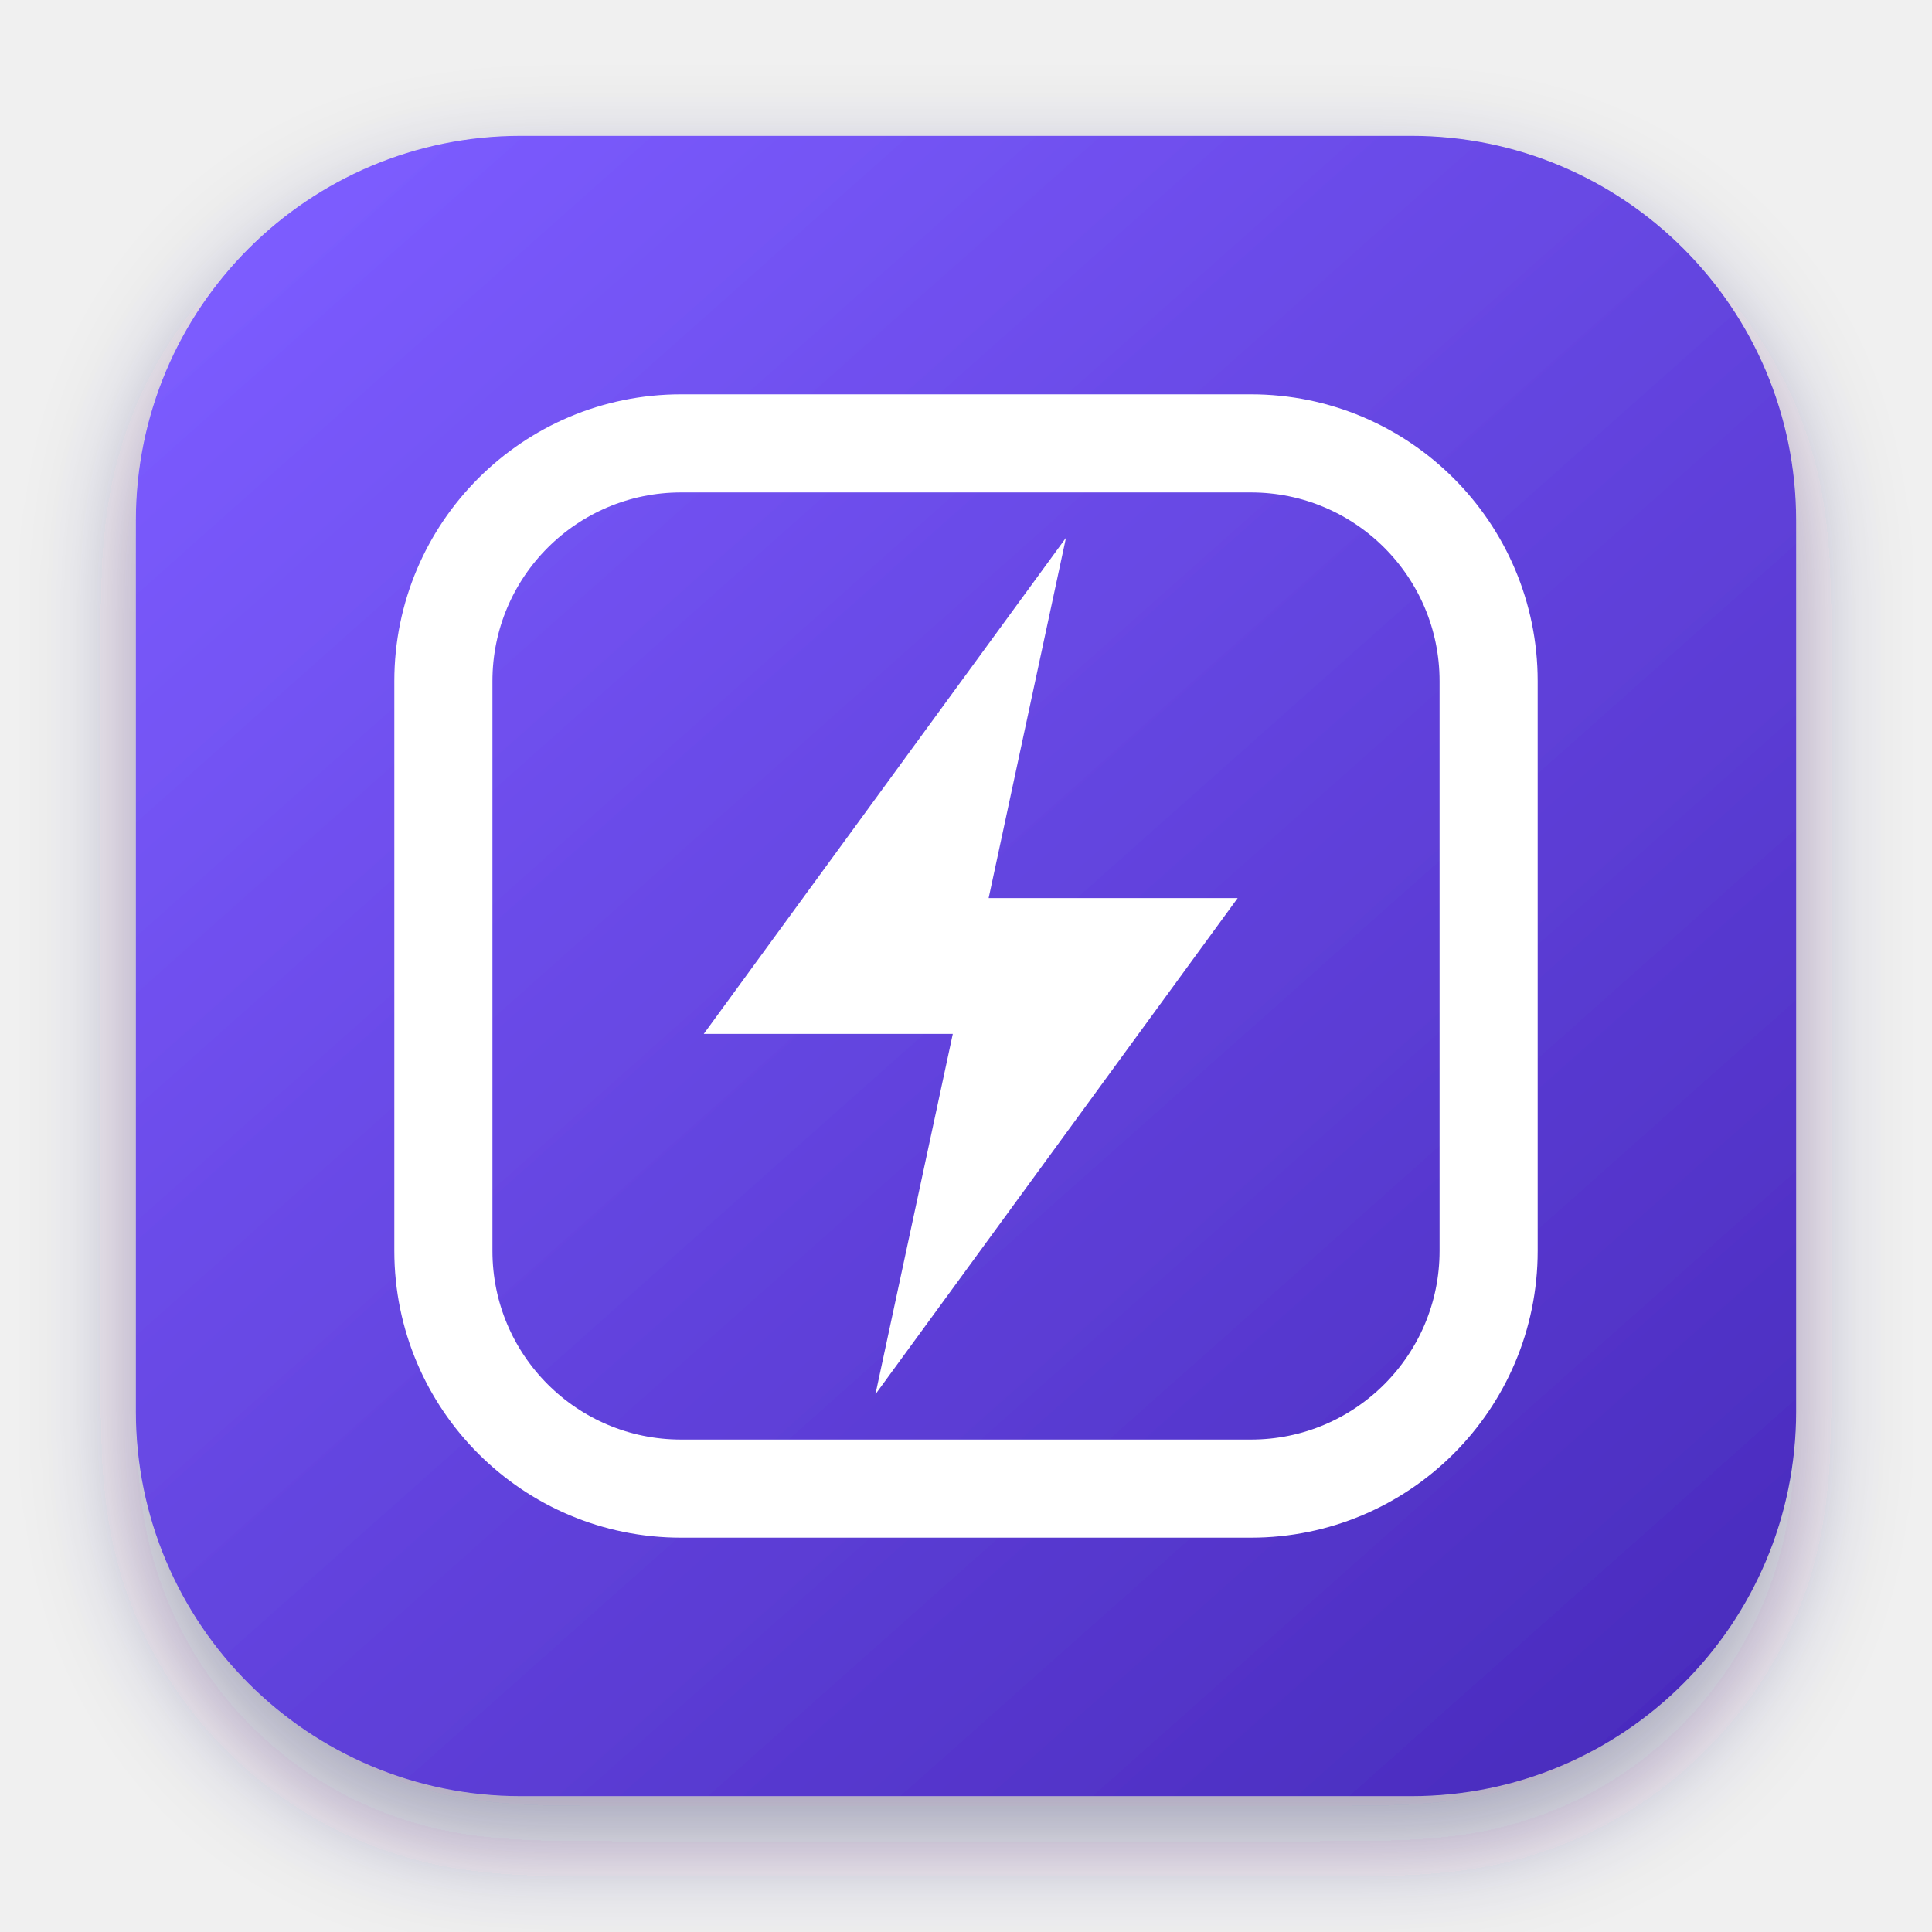
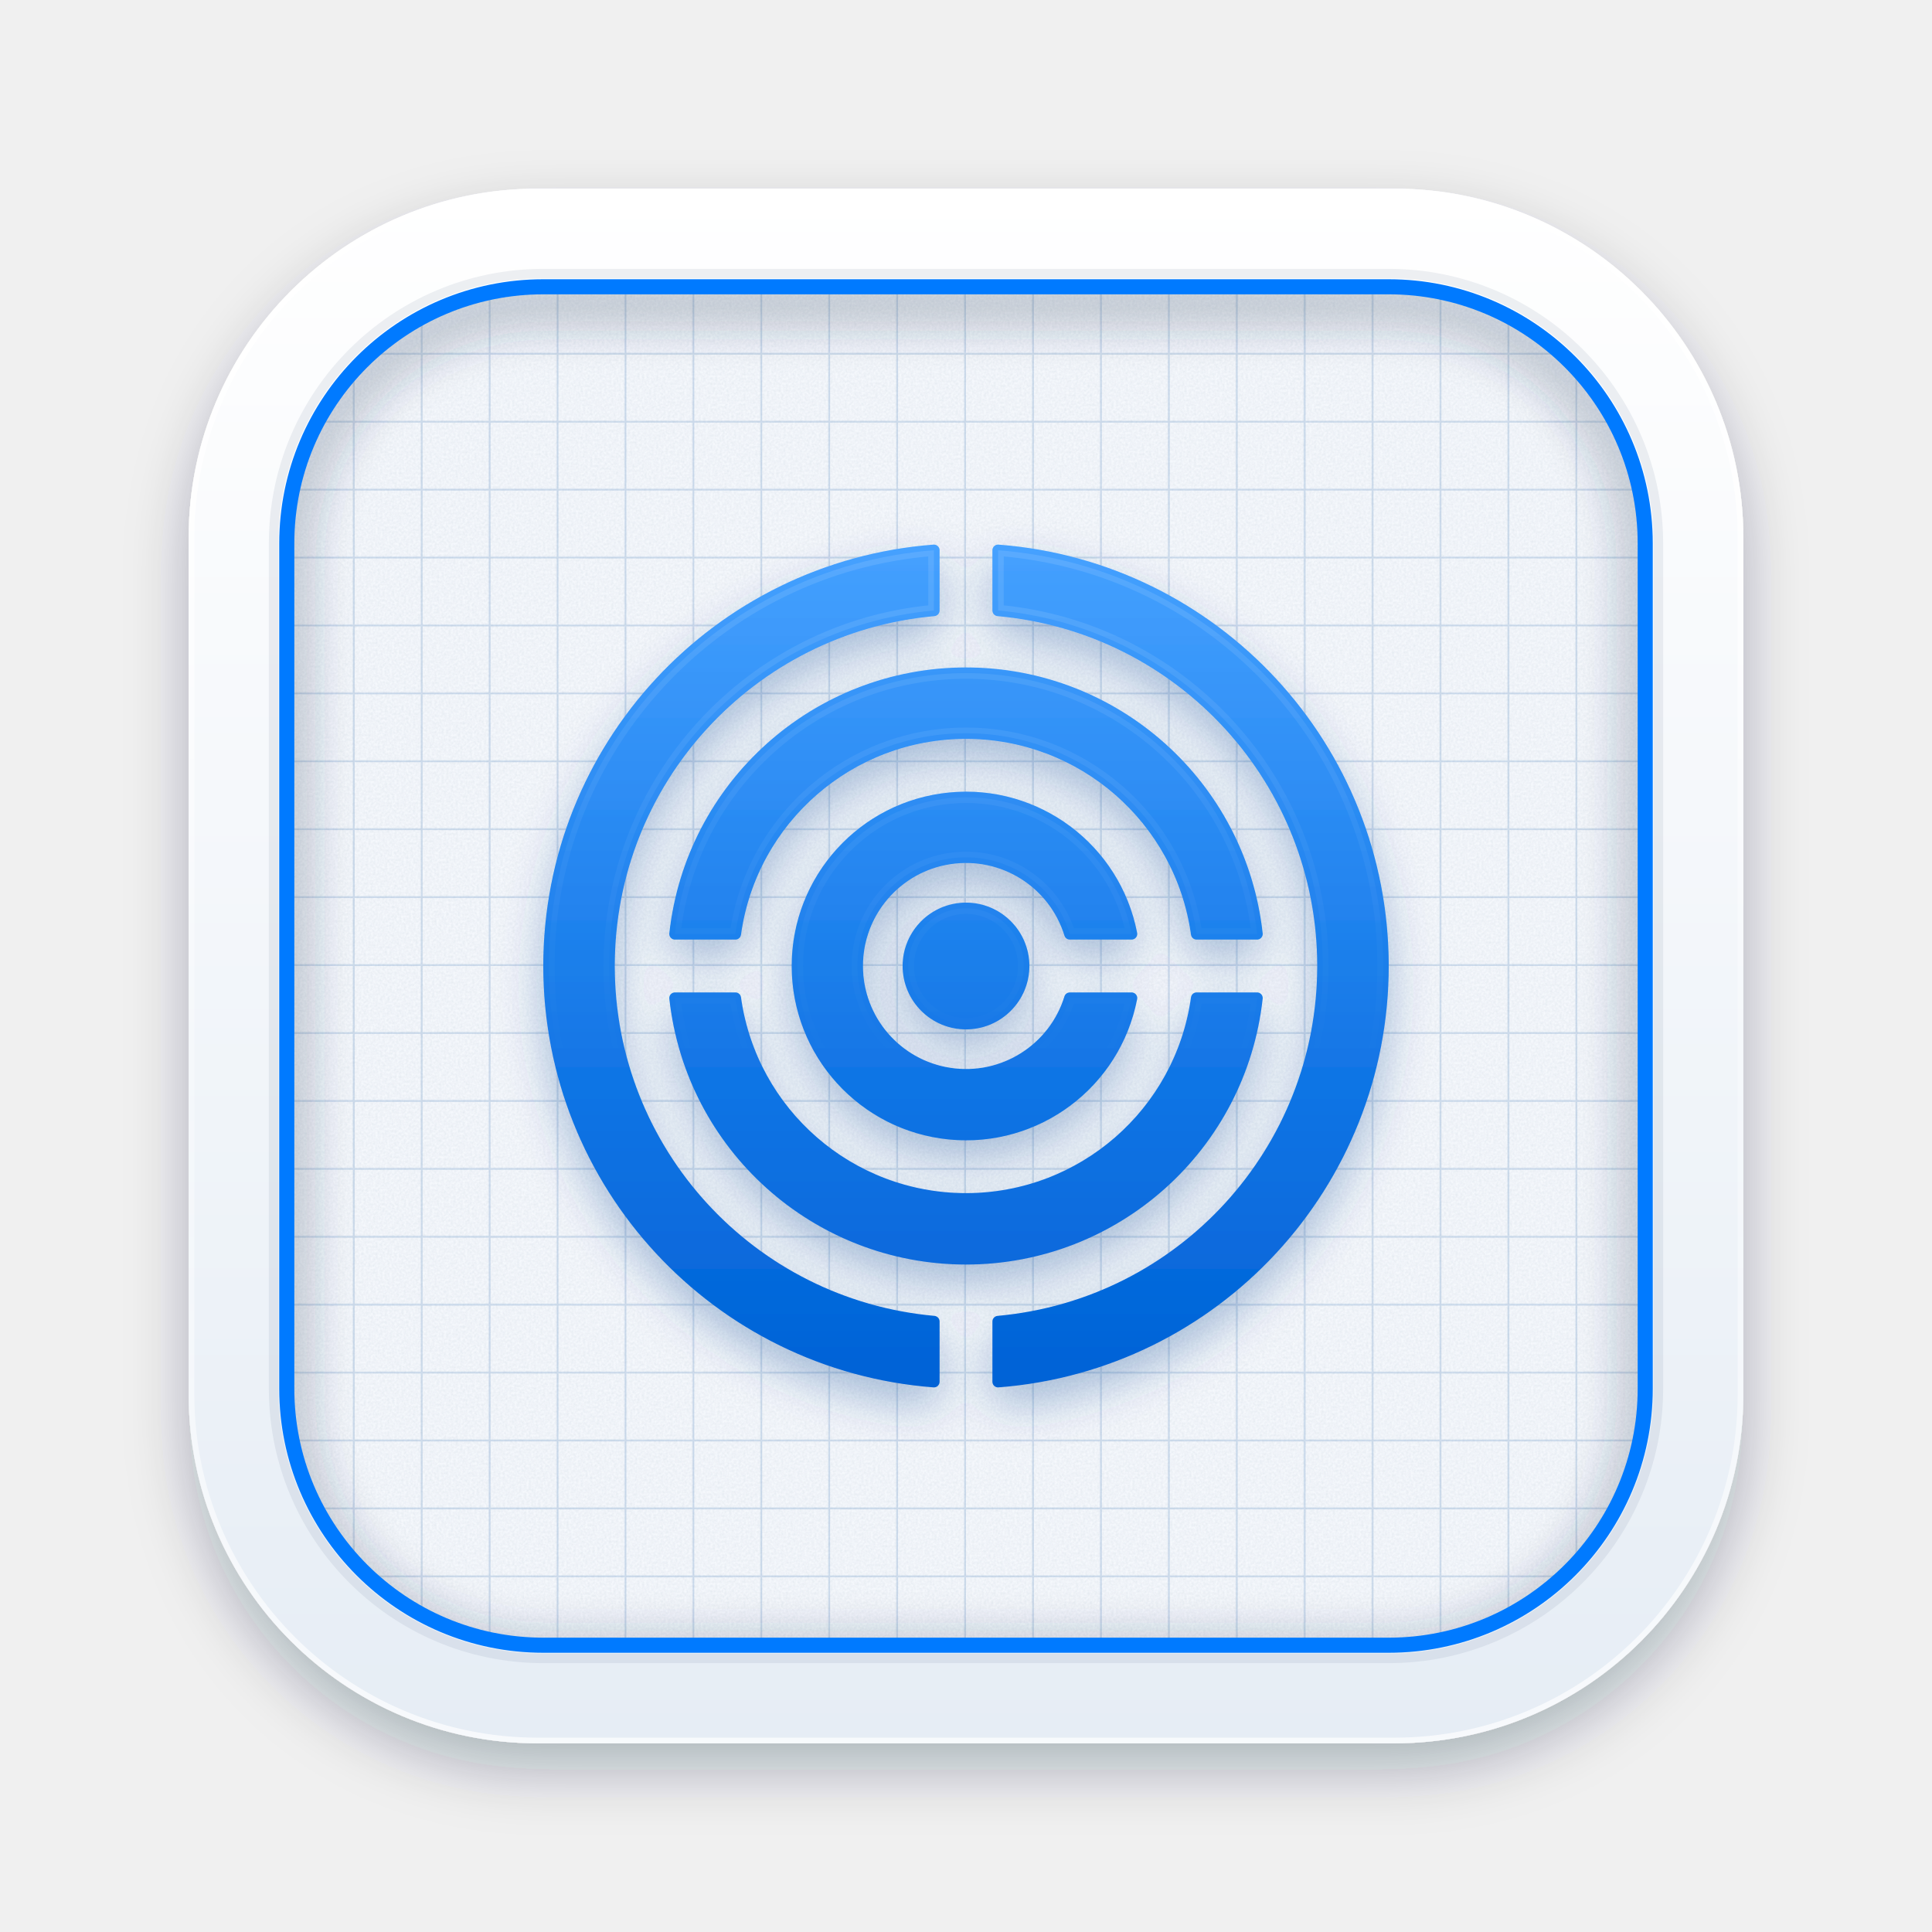
<svg xmlns="http://www.w3.org/2000/svg" width="1024" height="1024" viewBox="0 0 1024 1024">
  <defs>
-     <linearGradient id="background" x1="150" y1="110" x2="870" y2="920" gradientUnits="userSpaceOnUse">
-       <stop offset="0" stop-color="#7c5cff" />
-       <stop offset="1" stop-color="#4a2cbe" />
+     <linearGradient id="bezel" x1="0" y1="100" x2="0" y2="924" gradientUnits="userSpaceOnUse">
+       <stop offset="0" stop-color="#FFFFFF" />
+       <stop offset="1" stop-color="#E6EDF5" />
    </linearGradient>
-     <filter id="shadow" x="-20%" y="-20%" width="140%" height="150%">
-       <feDropShadow dx="0" dy="24" stdDeviation="28" flood-color="#24145f" flood-opacity=".38" />
+     <linearGradient id="rim" x1="0" y1="100" x2="0" y2="924" gradientUnits="userSpaceOnUse">
+       <stop offset="0" stop-color="#FFFFFF" stop-opacity="1" />
+       <stop offset=".55" stop-color="#FFFFFF" stop-opacity=".25" />
+       <stop offset="1" stop-color="#FFFFFF" stop-opacity=".7" />
+     </linearGradient>
+     <linearGradient id="ink" x1="0" y1="288" x2="0" y2="736" gradientUnits="userSpaceOnUse">
+       <stop offset="0" stop-color="#2E95FF" />
+       <stop offset="1" stop-color="#0062D6" />
+     </linearGradient>
+     <linearGradient id="sheen" x1="0" y1="270" x2="0" y2="560" gradientUnits="userSpaceOnUse">
+       <stop offset="0" stop-color="#FFFFFF" stop-opacity=".12" />
+       <stop offset="1" stop-color="#FFFFFF" stop-opacity="0" />
+     </linearGradient>
+     <pattern id="grid" x="152" y="152" width="36" height="36" patternUnits="userSpaceOnUse">
+       <path d="M36 0V36M0 36H36" fill="none" stroke="#7FA3CC" stroke-opacity=".32" stroke-width="2" />
+     </pattern>
+     <clipPath id="panel">
+       <rect x="152" y="152" width="720" height="720" rx="136" />
+     </clipPath>
+     <filter id="shadow" x="-10%" y="-10%" width="120%" height="125%">
+       <feDropShadow dx="0" dy="14" stdDeviation="16" flood-color="#0E2240" flood-opacity=".28" />
+     </filter>
+     <filter id="grain" x="0" y="0" width="100%" height="100%">
+       <feTurbulence type="fractalNoise" baseFrequency=".8" numOctaves="2" seed="4" />
+       <feColorMatrix type="matrix" values="0 0 0 0 .24  0 0 0 0 .32  0 0 0 0 .45  .2 0 0 0 -.05" />
+     </filter>
+     <filter id="soft" x="-10%" y="-10%" width="120%" height="120%">
+       <feGaussianBlur stdDeviation="10" />
+     </filter>
+     <filter id="lift" x="-30%" y="-30%" width="160%" height="160%">
+       <feDropShadow dx="0" dy="10" stdDeviation="12" flood-color="#00408F" flood-opacity=".32" />
    </filter>
  </defs>
-   <rect x="72" y="72" width="880" height="880" rx="204" fill="url(#background)" filter="url(#shadow)" />
-   <rect x="235" y="235" width="554" height="554" rx="126" fill="none" stroke="#fff" stroke-width="52" />
-   <path d="M565 285 373 548h132l-41 191 192-263H524z" fill="#fff" />
+   <rect x="100" y="100" width="824" height="824" rx="185" fill="url(#bezel)" filter="url(#shadow)" />
+   <rect x="101.5" y="101.5" width="821" height="821" rx="183.5" fill="none" stroke="url(#rim)" stroke-width="3" />
+   <rect x="145" y="145" width="734" height="734" rx="143" fill="none" stroke="#2E4A70" stroke-opacity=".08" stroke-width="5" />
+   <g clip-path="url(#panel)">
+     <rect x="152" y="152" width="720" height="720" fill="#F5F8FC" />
+     <rect x="152" y="152" width="720" height="720" fill="url(#grid)" />
+     <rect x="152" y="152" width="720" height="720" fill="#000000" filter="url(#grain)" />
+     <rect x="152" y="160" width="720" height="720" rx="136" fill="none" stroke="#1C3556" stroke-opacity=".22" stroke-width="30" filter="url(#soft)" />
+   </g>
+   <rect x="152" y="152" width="720" height="720" rx="136" fill="none" stroke="#007AFF" stroke-width="8" />
+   <g filter="url(#lift)">
+     <g fill="url(#ink)" stroke="url(#ink)" stroke-width="6" stroke-linejoin="round">
+       <path d="M529 291.65A221 221 0 0 1 529 732.35L529 700.43A189.2 189.2 0 0 0 529 323.57Z M495 291.65A221 221 0 0 0 495 732.35L495 700.43A189.2 189.2 0 0 1 495 323.57Z M357.73 495A155.2 155.2 0 0 1 666.27 495L634.22 495A123.4 123.4 0 0 0 389.78 495Z M357.73 529A155.2 155.2 0 0 0 666.27 529L634.22 529A123.4 123.4 0 0 1 389.78 529Z M599.77 495A89.4 89.4 0 1 0 599.77 529L567.03 529A57.6 57.6 0 1 1 567.03 495Z" />
+       <circle cx="512" cy="512" r="30.6" />
+     </g>
+   </g>
+   <g fill="url(#sheen)" stroke="url(#sheen)" stroke-width="6" stroke-linejoin="round">
+     <path d="M529 291.65A221 221 0 0 1 529 732.35L529 700.43A189.2 189.2 0 0 0 529 323.57Z M495 291.65A221 221 0 0 0 495 732.35L495 700.43A189.2 189.2 0 0 1 495 323.57Z M357.73 495A155.2 155.2 0 0 1 666.27 495L634.22 495A123.4 123.4 0 0 0 389.78 495Z M357.73 529A155.2 155.2 0 0 0 666.27 529L634.22 529A123.4 123.4 0 0 1 389.78 529Z M599.77 495A89.4 89.4 0 1 0 599.77 529L567.03 529A57.6 57.6 0 1 1 567.03 495Z" />
+     <circle cx="512" cy="512" r="30.6" />
+   </g>
</svg>
